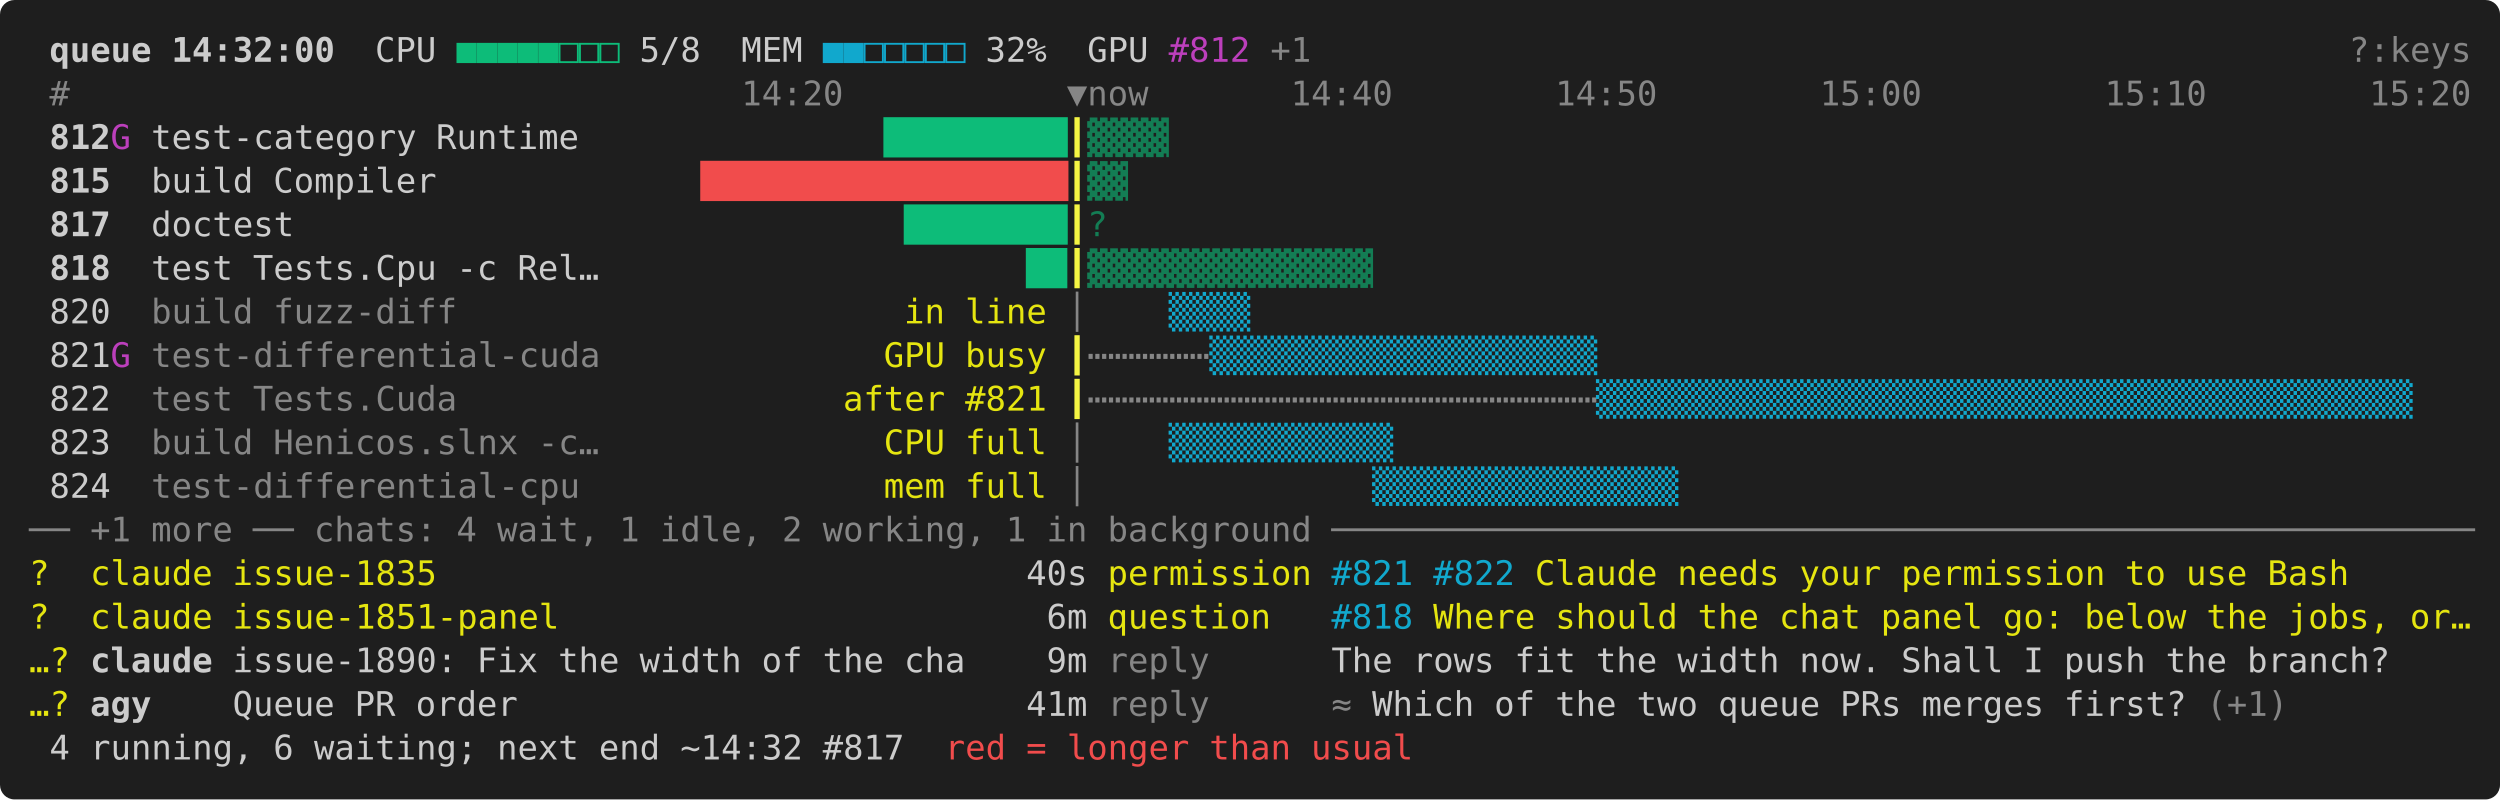
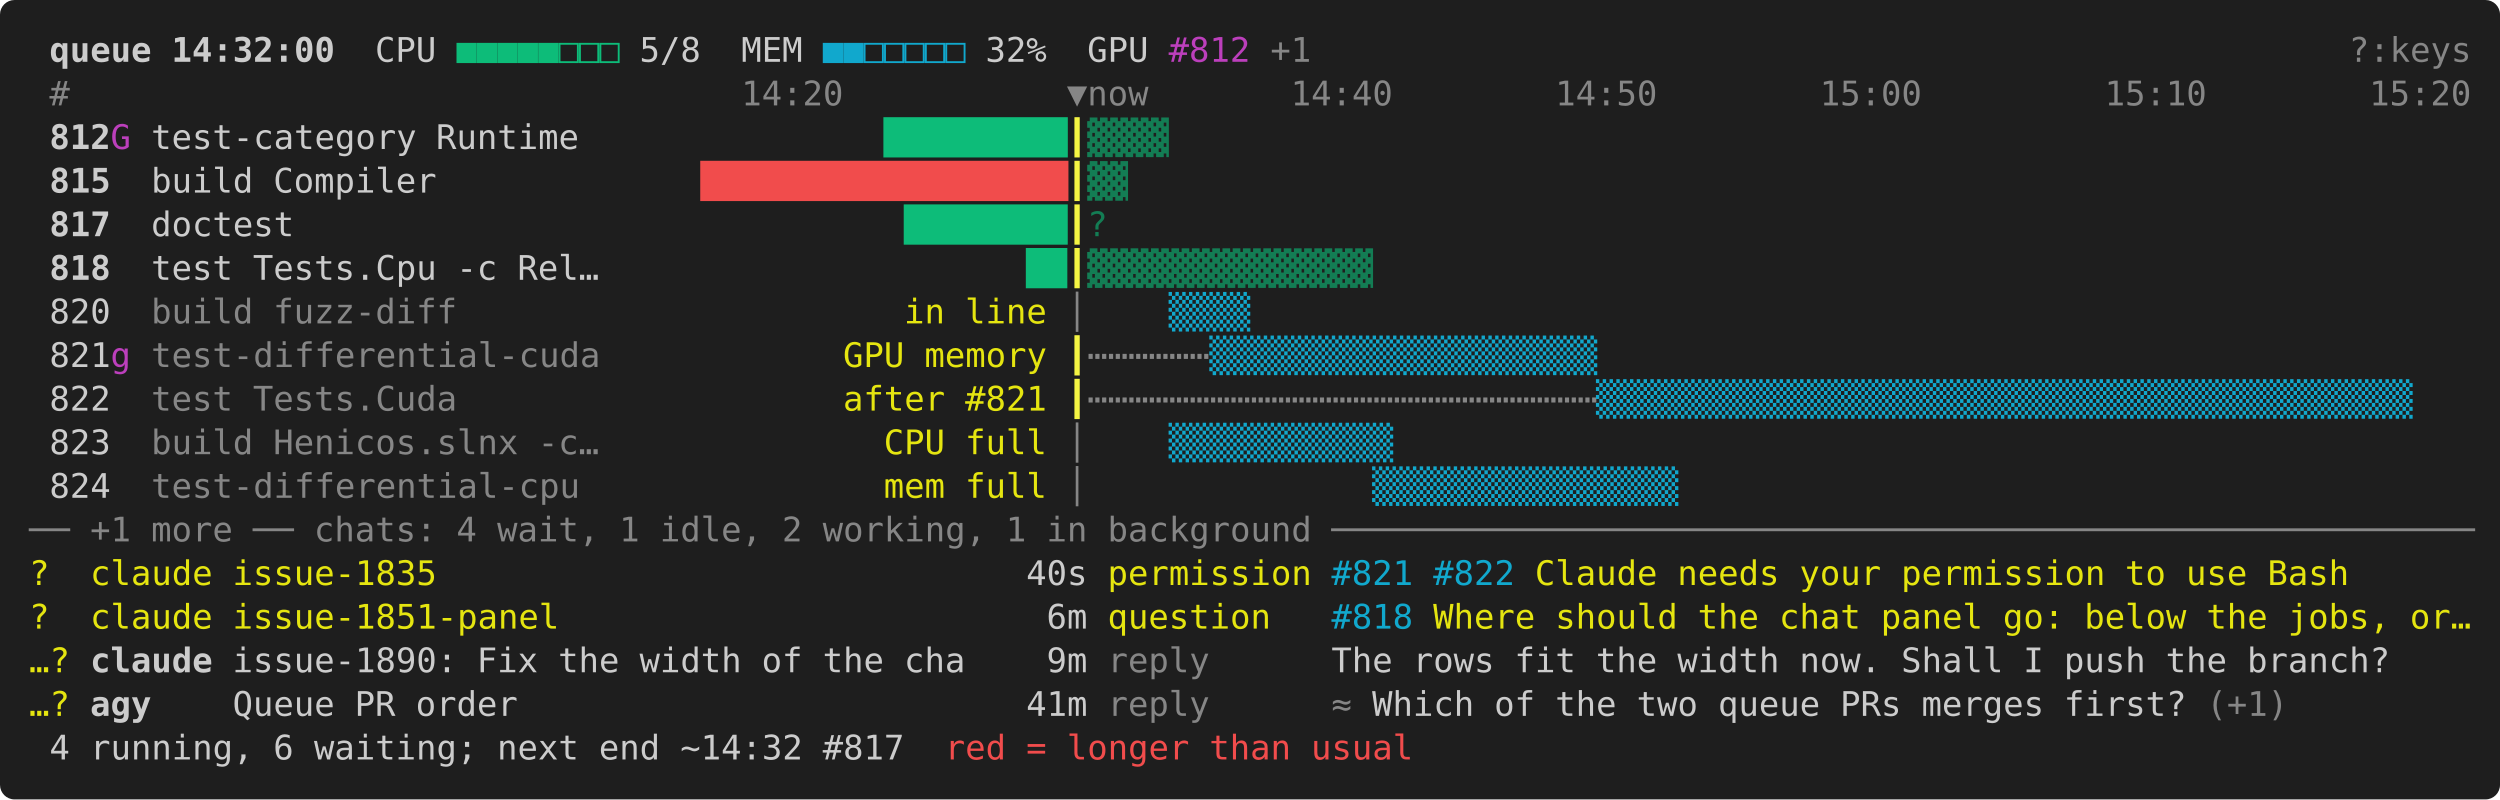
<svg xmlns="http://www.w3.org/2000/svg" width="1032" height="330" viewBox="0 0 1032 330">
  <rect width="100%" height="100%" rx="6" fill="#1e1e1e" />
  <g font-family="ui-monospace, SFMono-Regular, Menlo, Consolas, 'DejaVu Sans Mono', monospace" font-size="14">
    <text y="25.5">
      <tspan x="20.4" textLength="42" lengthAdjust="spacingAndGlyphs" fill="#cccccc" font-weight="bold">queue</tspan>
      <tspan x="70.8" textLength="67.2" lengthAdjust="spacingAndGlyphs" fill="#cccccc" font-weight="bold">14:32:00</tspan>
      <tspan x="154.8" textLength="25.2" lengthAdjust="spacingAndGlyphs" fill="#cccccc">CPU</tspan>
      <tspan x="188.4" textLength="67.2" lengthAdjust="spacingAndGlyphs" fill="#0dbc79">■■■■■□□□</tspan>
      <tspan x="264" textLength="25.2" lengthAdjust="spacingAndGlyphs" fill="#cccccc">5/8</tspan>
      <tspan x="306" textLength="25.2" lengthAdjust="spacingAndGlyphs" fill="#cccccc">MEM</tspan>
      <tspan x="339.6" textLength="58.8" lengthAdjust="spacingAndGlyphs" fill="#11a8cd">■■□□□□□</tspan>
      <tspan x="406.8" textLength="25.2" lengthAdjust="spacingAndGlyphs" fill="#cccccc">32%</tspan>
      <tspan x="448.8" textLength="25.2" lengthAdjust="spacingAndGlyphs" fill="#cccccc">GPU</tspan>
      <tspan x="482.4" textLength="33.6" lengthAdjust="spacingAndGlyphs" fill="#bc3fbc">#812</tspan>
      <tspan x="524.4" textLength="16.8" lengthAdjust="spacingAndGlyphs" fill="#cccccc" fill-opacity="0.6">+1</tspan>
      <tspan x="969.6" textLength="50.4" lengthAdjust="spacingAndGlyphs" fill="#cccccc" fill-opacity="0.6">?:keys</tspan>
    </text>
    <text y="43.5">
      <tspan x="20.4" textLength="8.4" lengthAdjust="spacingAndGlyphs" fill="#cccccc" fill-opacity="0.6">#</tspan>
      <tspan x="306" textLength="42" lengthAdjust="spacingAndGlyphs" fill="#cccccc" fill-opacity="0.6">14:20</tspan>
      <tspan x="440.4" textLength="33.6" lengthAdjust="spacingAndGlyphs" fill="#cccccc" fill-opacity="0.6">▼now</tspan>
      <tspan x="532.8" textLength="42" lengthAdjust="spacingAndGlyphs" fill="#cccccc" fill-opacity="0.6">14:40</tspan>
      <tspan x="642" textLength="42" lengthAdjust="spacingAndGlyphs" fill="#cccccc" fill-opacity="0.6">14:50</tspan>
      <tspan x="751.2" textLength="42" lengthAdjust="spacingAndGlyphs" fill="#cccccc" fill-opacity="0.6">15:00</tspan>
      <tspan x="868.8" textLength="42" lengthAdjust="spacingAndGlyphs" fill="#cccccc" fill-opacity="0.6">15:10</tspan>
      <tspan x="978" textLength="42" lengthAdjust="spacingAndGlyphs" fill="#cccccc" fill-opacity="0.6">15:20</tspan>
    </text>
    <text y="61.5">
      <tspan x="20.4" textLength="25.2" lengthAdjust="spacingAndGlyphs" fill="#cccccc" font-weight="bold">812</tspan>
      <tspan x="45.6" textLength="8.4" lengthAdjust="spacingAndGlyphs" fill="#bc3fbc">G</tspan>
      <tspan x="62.4" textLength="109.2" lengthAdjust="spacingAndGlyphs" fill="#cccccc">test-category</tspan>
      <tspan x="180" textLength="58.8" lengthAdjust="spacingAndGlyphs" fill="#cccccc">Runtime</tspan>
      <tspan x="364.8" textLength="75.6" lengthAdjust="spacingAndGlyphs" fill="#0dbc79">█████████</tspan>
      <tspan x="440.4" textLength="8.4" lengthAdjust="spacingAndGlyphs" fill="#f5f543" font-weight="bold">┃</tspan>
      <tspan x="448.8" textLength="33.6" lengthAdjust="spacingAndGlyphs" fill="#0dbc79" fill-opacity="0.6">▓▓▓▓</tspan>
    </text>
    <text y="79.5">
      <tspan x="20.4" textLength="25.2" lengthAdjust="spacingAndGlyphs" fill="#cccccc" font-weight="bold">815</tspan>
      <tspan x="62.4" textLength="42" lengthAdjust="spacingAndGlyphs" fill="#cccccc">build</tspan>
      <tspan x="112.8" textLength="67.2" lengthAdjust="spacingAndGlyphs" fill="#cccccc">Compiler</tspan>
      <tspan x="289.2" textLength="151.2" lengthAdjust="spacingAndGlyphs" fill="#f14c4c">██████████████████</tspan>
      <tspan x="440.4" textLength="8.4" lengthAdjust="spacingAndGlyphs" fill="#f5f543" font-weight="bold">┃</tspan>
      <tspan x="448.8" textLength="16.8" lengthAdjust="spacingAndGlyphs" fill="#0dbc79" fill-opacity="0.6">▓▓</tspan>
    </text>
    <text y="97.5">
      <tspan x="20.4" textLength="25.2" lengthAdjust="spacingAndGlyphs" fill="#cccccc" font-weight="bold">817</tspan>
      <tspan x="62.4" textLength="58.8" lengthAdjust="spacingAndGlyphs" fill="#cccccc">doctest</tspan>
      <tspan x="373.2" textLength="67.2" lengthAdjust="spacingAndGlyphs" fill="#0dbc79">████████</tspan>
      <tspan x="440.4" textLength="8.4" lengthAdjust="spacingAndGlyphs" fill="#f5f543" font-weight="bold">┃</tspan>
      <tspan x="448.8" textLength="8.4" lengthAdjust="spacingAndGlyphs" fill="#0dbc79" fill-opacity="0.6">?</tspan>
    </text>
    <text y="115.5">
      <tspan x="20.4" textLength="25.2" lengthAdjust="spacingAndGlyphs" fill="#cccccc" font-weight="bold">818</tspan>
      <tspan x="62.4" textLength="33.6" lengthAdjust="spacingAndGlyphs" fill="#cccccc">test</tspan>
      <tspan x="104.4" textLength="75.6" lengthAdjust="spacingAndGlyphs" fill="#cccccc">Tests.Cpu</tspan>
      <tspan x="188.4" textLength="16.8" lengthAdjust="spacingAndGlyphs" fill="#cccccc">-c</tspan>
      <tspan x="213.6" textLength="33.6" lengthAdjust="spacingAndGlyphs" fill="#cccccc">Rel…</tspan>
      <tspan x="423.6" textLength="16.8" lengthAdjust="spacingAndGlyphs" fill="#0dbc79">██</tspan>
      <tspan x="440.4" textLength="8.4" lengthAdjust="spacingAndGlyphs" fill="#f5f543" font-weight="bold">┃</tspan>
      <tspan x="448.8" textLength="117.6" lengthAdjust="spacingAndGlyphs" fill="#0dbc79" fill-opacity="0.6">▓▓▓▓▓▓▓▓▓▓▓▓▓▓</tspan>
    </text>
    <text y="133.5">
      <tspan x="20.4" textLength="25.2" lengthAdjust="spacingAndGlyphs" fill="#cccccc">820</tspan>
      <tspan x="62.4" textLength="42" lengthAdjust="spacingAndGlyphs" fill="#cccccc" fill-opacity="0.6">build</tspan>
      <tspan x="112.8" textLength="75.6" lengthAdjust="spacingAndGlyphs" fill="#cccccc" fill-opacity="0.6">fuzz-diff</tspan>
      <tspan x="373.2" textLength="16.8" lengthAdjust="spacingAndGlyphs" fill="#e5e510">in</tspan>
      <tspan x="398.4" textLength="33.6" lengthAdjust="spacingAndGlyphs" fill="#e5e510">line</tspan>
      <tspan x="440.4" textLength="8.4" lengthAdjust="spacingAndGlyphs" fill="#cccccc" fill-opacity="0.6">│</tspan>
      <tspan x="482.4" textLength="33.6" lengthAdjust="spacingAndGlyphs" fill="#11a8cd">▒▒▒▒</tspan>
    </text>
    <text y="151.5">
      <tspan x="20.4" textLength="25.2" lengthAdjust="spacingAndGlyphs" fill="#cccccc">821</tspan>
-       <tspan x="45.6" textLength="8.4" lengthAdjust="spacingAndGlyphs" fill="#bc3fbc">G</tspan>
+       <tspan x="45.6" textLength="8.4" lengthAdjust="spacingAndGlyphs" fill="#bc3fbc">g</tspan>
      <tspan x="62.4" textLength="184.8" lengthAdjust="spacingAndGlyphs" fill="#cccccc" fill-opacity="0.6">test-differential-cuda</tspan>
-       <tspan x="364.8" textLength="25.2" lengthAdjust="spacingAndGlyphs" fill="#e5e510">GPU</tspan>
-       <tspan x="398.4" textLength="33.6" lengthAdjust="spacingAndGlyphs" fill="#e5e510">busy</tspan>
+       <tspan x="348" textLength="25.2" lengthAdjust="spacingAndGlyphs" fill="#e5e510">GPU</tspan>
+       <tspan x="381.6" textLength="50.4" lengthAdjust="spacingAndGlyphs" fill="#e5e510">memory</tspan>
      <tspan x="440.4" textLength="8.4" lengthAdjust="spacingAndGlyphs" fill="#f5f543" font-weight="bold">┃</tspan>
      <tspan x="448.8" textLength="50.4" lengthAdjust="spacingAndGlyphs" fill="#cccccc" fill-opacity="0.6">⋯⋯⋯⋯⋯⋯</tspan>
      <tspan x="499.2" textLength="159.6" lengthAdjust="spacingAndGlyphs" fill="#11a8cd">▒▒▒▒▒▒▒▒▒▒▒▒▒▒▒▒▒▒▒</tspan>
    </text>
    <text y="169.5">
      <tspan x="20.4" textLength="25.2" lengthAdjust="spacingAndGlyphs" fill="#cccccc">822</tspan>
      <tspan x="62.4" textLength="33.6" lengthAdjust="spacingAndGlyphs" fill="#cccccc" fill-opacity="0.6">test</tspan>
      <tspan x="104.4" textLength="84" lengthAdjust="spacingAndGlyphs" fill="#cccccc" fill-opacity="0.6">Tests.Cuda</tspan>
      <tspan x="348" textLength="42" lengthAdjust="spacingAndGlyphs" fill="#e5e510">after</tspan>
      <tspan x="398.4" textLength="33.6" lengthAdjust="spacingAndGlyphs" fill="#e5e510">#821</tspan>
      <tspan x="440.4" textLength="8.4" lengthAdjust="spacingAndGlyphs" fill="#f5f543" font-weight="bold">┃</tspan>
      <tspan x="448.8" textLength="210" lengthAdjust="spacingAndGlyphs" fill="#cccccc" fill-opacity="0.6">⋯⋯⋯⋯⋯⋯⋯⋯⋯⋯⋯⋯⋯⋯⋯⋯⋯⋯⋯⋯⋯⋯⋯⋯⋯</tspan>
      <tspan x="658.8" textLength="336" lengthAdjust="spacingAndGlyphs" fill="#11a8cd">▒▒▒▒▒▒▒▒▒▒▒▒▒▒▒▒▒▒▒▒▒▒▒▒▒▒▒▒▒▒▒▒▒▒▒▒▒▒▒▒</tspan>
    </text>
    <text y="187.5">
      <tspan x="20.4" textLength="25.2" lengthAdjust="spacingAndGlyphs" fill="#cccccc">823</tspan>
      <tspan x="62.4" textLength="42" lengthAdjust="spacingAndGlyphs" fill="#cccccc" fill-opacity="0.6">build</tspan>
      <tspan x="112.8" textLength="100.8" lengthAdjust="spacingAndGlyphs" fill="#cccccc" fill-opacity="0.6">Henicos.slnx</tspan>
      <tspan x="222" textLength="25.2" lengthAdjust="spacingAndGlyphs" fill="#cccccc" fill-opacity="0.6">-c…</tspan>
      <tspan x="364.8" textLength="25.2" lengthAdjust="spacingAndGlyphs" fill="#e5e510">CPU</tspan>
      <tspan x="398.4" textLength="33.6" lengthAdjust="spacingAndGlyphs" fill="#e5e510">full</tspan>
      <tspan x="440.4" textLength="8.4" lengthAdjust="spacingAndGlyphs" fill="#cccccc" fill-opacity="0.6">│</tspan>
      <tspan x="482.4" textLength="92.4" lengthAdjust="spacingAndGlyphs" fill="#11a8cd">▒▒▒▒▒▒▒▒▒▒▒</tspan>
    </text>
    <text y="205.5">
      <tspan x="20.4" textLength="25.2" lengthAdjust="spacingAndGlyphs" fill="#cccccc">824</tspan>
      <tspan x="62.4" textLength="176.4" lengthAdjust="spacingAndGlyphs" fill="#cccccc" fill-opacity="0.6">test-differential-cpu</tspan>
      <tspan x="364.8" textLength="25.2" lengthAdjust="spacingAndGlyphs" fill="#e5e510">mem</tspan>
      <tspan x="398.4" textLength="33.6" lengthAdjust="spacingAndGlyphs" fill="#e5e510">full</tspan>
      <tspan x="440.4" textLength="8.4" lengthAdjust="spacingAndGlyphs" fill="#cccccc" fill-opacity="0.6">│</tspan>
      <tspan x="566.4" textLength="126" lengthAdjust="spacingAndGlyphs" fill="#11a8cd">▒▒▒▒▒▒▒▒▒▒▒▒▒▒▒</tspan>
    </text>
    <text y="223.5">
      <tspan x="12" textLength="16.8" lengthAdjust="spacingAndGlyphs" fill="#cccccc" fill-opacity="0.6">──</tspan>
      <tspan x="37.2" textLength="16.8" lengthAdjust="spacingAndGlyphs" fill="#cccccc" fill-opacity="0.6">+1</tspan>
      <tspan x="62.4" textLength="33.6" lengthAdjust="spacingAndGlyphs" fill="#cccccc" fill-opacity="0.6">more</tspan>
      <tspan x="104.4" textLength="16.8" lengthAdjust="spacingAndGlyphs" fill="#cccccc" fill-opacity="0.6">──</tspan>
      <tspan x="129.6" textLength="50.4" lengthAdjust="spacingAndGlyphs" fill="#cccccc" fill-opacity="0.6">chats:</tspan>
      <tspan x="188.4" textLength="8.4" lengthAdjust="spacingAndGlyphs" fill="#cccccc" fill-opacity="0.6">4</tspan>
      <tspan x="205.2" textLength="42" lengthAdjust="spacingAndGlyphs" fill="#cccccc" fill-opacity="0.6">wait,</tspan>
      <tspan x="255.6" textLength="8.4" lengthAdjust="spacingAndGlyphs" fill="#cccccc" fill-opacity="0.6">1</tspan>
      <tspan x="272.4" textLength="42" lengthAdjust="spacingAndGlyphs" fill="#cccccc" fill-opacity="0.6">idle,</tspan>
      <tspan x="322.8" textLength="8.4" lengthAdjust="spacingAndGlyphs" fill="#cccccc" fill-opacity="0.6">2</tspan>
      <tspan x="339.6" textLength="67.2" lengthAdjust="spacingAndGlyphs" fill="#cccccc" fill-opacity="0.6">working,</tspan>
      <tspan x="415.2" textLength="8.4" lengthAdjust="spacingAndGlyphs" fill="#cccccc" fill-opacity="0.6">1</tspan>
      <tspan x="432" textLength="16.8" lengthAdjust="spacingAndGlyphs" fill="#cccccc" fill-opacity="0.6">in</tspan>
      <tspan x="457.2" textLength="84" lengthAdjust="spacingAndGlyphs" fill="#cccccc" fill-opacity="0.6">background</tspan>
      <tspan x="549.6" textLength="470.4" lengthAdjust="spacingAndGlyphs" fill="#cccccc" fill-opacity="0.6">────────────────────────────────────────────────────────</tspan>
    </text>
    <text y="241.5">
      <tspan x="12" textLength="8.4" lengthAdjust="spacingAndGlyphs" fill="#e5e510">?</tspan>
      <tspan x="37.2" textLength="50.4" lengthAdjust="spacingAndGlyphs" fill="#e5e510">claude</tspan>
      <tspan x="96" textLength="84" lengthAdjust="spacingAndGlyphs" fill="#e5e510">issue-1835</tspan>
      <tspan x="423.6" textLength="25.2" lengthAdjust="spacingAndGlyphs" fill="#cccccc">40s</tspan>
      <tspan x="457.2" textLength="84" lengthAdjust="spacingAndGlyphs" fill="#e5e510">permission</tspan>
      <tspan x="549.6" textLength="33.6" lengthAdjust="spacingAndGlyphs" fill="#11a8cd">#821</tspan>
      <tspan x="591.6" textLength="33.6" lengthAdjust="spacingAndGlyphs" fill="#11a8cd">#822</tspan>
      <tspan x="633.6" textLength="50.4" lengthAdjust="spacingAndGlyphs" fill="#e5e510">Claude</tspan>
      <tspan x="692.4" textLength="42" lengthAdjust="spacingAndGlyphs" fill="#e5e510">needs</tspan>
      <tspan x="742.8" textLength="33.6" lengthAdjust="spacingAndGlyphs" fill="#e5e510">your</tspan>
      <tspan x="784.8" textLength="84" lengthAdjust="spacingAndGlyphs" fill="#e5e510">permission</tspan>
      <tspan x="877.2" textLength="16.8" lengthAdjust="spacingAndGlyphs" fill="#e5e510">to</tspan>
      <tspan x="902.4" textLength="25.2" lengthAdjust="spacingAndGlyphs" fill="#e5e510">use</tspan>
      <tspan x="936" textLength="33.6" lengthAdjust="spacingAndGlyphs" fill="#e5e510">Bash</tspan>
    </text>
    <text y="259.5">
      <tspan x="12" textLength="8.4" lengthAdjust="spacingAndGlyphs" fill="#e5e510">?</tspan>
      <tspan x="37.2" textLength="50.4" lengthAdjust="spacingAndGlyphs" fill="#e5e510">claude</tspan>
      <tspan x="96" textLength="134.4" lengthAdjust="spacingAndGlyphs" fill="#e5e510">issue-1851-panel</tspan>
      <tspan x="432" textLength="16.8" lengthAdjust="spacingAndGlyphs" fill="#cccccc">6m</tspan>
      <tspan x="457.2" textLength="67.2" lengthAdjust="spacingAndGlyphs" fill="#e5e510">question</tspan>
      <tspan x="549.6" textLength="33.6" lengthAdjust="spacingAndGlyphs" fill="#11a8cd">#818</tspan>
      <tspan x="591.6" textLength="42" lengthAdjust="spacingAndGlyphs" fill="#e5e510">Where</tspan>
      <tspan x="642" textLength="50.4" lengthAdjust="spacingAndGlyphs" fill="#e5e510">should</tspan>
      <tspan x="700.8" textLength="25.2" lengthAdjust="spacingAndGlyphs" fill="#e5e510">the</tspan>
      <tspan x="734.4" textLength="33.6" lengthAdjust="spacingAndGlyphs" fill="#e5e510">chat</tspan>
      <tspan x="776.4" textLength="42" lengthAdjust="spacingAndGlyphs" fill="#e5e510">panel</tspan>
      <tspan x="826.8" textLength="25.2" lengthAdjust="spacingAndGlyphs" fill="#e5e510">go:</tspan>
      <tspan x="860.4" textLength="42" lengthAdjust="spacingAndGlyphs" fill="#e5e510">below</tspan>
      <tspan x="910.8" textLength="25.2" lengthAdjust="spacingAndGlyphs" fill="#e5e510">the</tspan>
      <tspan x="944.4" textLength="42" lengthAdjust="spacingAndGlyphs" fill="#e5e510">jobs,</tspan>
      <tspan x="994.8" textLength="25.2" lengthAdjust="spacingAndGlyphs" fill="#e5e510">or…</tspan>
    </text>
    <text y="277.5">
      <tspan x="12" textLength="16.8" lengthAdjust="spacingAndGlyphs" fill="#e5e510">…?</tspan>
      <tspan x="37.2" textLength="50.4" lengthAdjust="spacingAndGlyphs" fill="#cccccc" font-weight="bold">claude</tspan>
      <tspan x="96" textLength="92.4" lengthAdjust="spacingAndGlyphs" fill="#cccccc">issue-1890:</tspan>
      <tspan x="196.8" textLength="25.2" lengthAdjust="spacingAndGlyphs" fill="#cccccc">Fix</tspan>
      <tspan x="230.4" textLength="25.2" lengthAdjust="spacingAndGlyphs" fill="#cccccc">the</tspan>
      <tspan x="264" textLength="42" lengthAdjust="spacingAndGlyphs" fill="#cccccc">width</tspan>
      <tspan x="314.4" textLength="16.8" lengthAdjust="spacingAndGlyphs" fill="#cccccc">of</tspan>
      <tspan x="339.6" textLength="25.2" lengthAdjust="spacingAndGlyphs" fill="#cccccc">the</tspan>
      <tspan x="373.2" textLength="25.2" lengthAdjust="spacingAndGlyphs" fill="#cccccc">cha</tspan>
      <tspan x="432" textLength="16.8" lengthAdjust="spacingAndGlyphs" fill="#cccccc">9m</tspan>
      <tspan x="457.2" textLength="42" lengthAdjust="spacingAndGlyphs" fill="#cccccc" fill-opacity="0.6">reply</tspan>
      <tspan x="549.6" textLength="25.2" lengthAdjust="spacingAndGlyphs" fill="#cccccc">The</tspan>
      <tspan x="583.2" textLength="33.6" lengthAdjust="spacingAndGlyphs" fill="#cccccc">rows</tspan>
      <tspan x="625.2" textLength="25.2" lengthAdjust="spacingAndGlyphs" fill="#cccccc">fit</tspan>
      <tspan x="658.8" textLength="25.2" lengthAdjust="spacingAndGlyphs" fill="#cccccc">the</tspan>
      <tspan x="692.4" textLength="42" lengthAdjust="spacingAndGlyphs" fill="#cccccc">width</tspan>
      <tspan x="742.8" textLength="33.6" lengthAdjust="spacingAndGlyphs" fill="#cccccc">now.</tspan>
      <tspan x="784.8" textLength="42" lengthAdjust="spacingAndGlyphs" fill="#cccccc">Shall</tspan>
      <tspan x="835.2" textLength="8.4" lengthAdjust="spacingAndGlyphs" fill="#cccccc">I</tspan>
      <tspan x="852" textLength="33.6" lengthAdjust="spacingAndGlyphs" fill="#cccccc">push</tspan>
      <tspan x="894" textLength="25.2" lengthAdjust="spacingAndGlyphs" fill="#cccccc">the</tspan>
      <tspan x="927.6" textLength="58.8" lengthAdjust="spacingAndGlyphs" fill="#cccccc">branch?</tspan>
    </text>
    <text y="295.5">
      <tspan x="12" textLength="16.8" lengthAdjust="spacingAndGlyphs" fill="#e5e510">…?</tspan>
      <tspan x="37.2" textLength="25.2" lengthAdjust="spacingAndGlyphs" fill="#cccccc" font-weight="bold">agy</tspan>
      <tspan x="96" textLength="42" lengthAdjust="spacingAndGlyphs" fill="#cccccc">Queue</tspan>
      <tspan x="146.4" textLength="16.8" lengthAdjust="spacingAndGlyphs" fill="#cccccc">PR</tspan>
      <tspan x="171.6" textLength="42" lengthAdjust="spacingAndGlyphs" fill="#cccccc">order</tspan>
      <tspan x="423.6" textLength="25.2" lengthAdjust="spacingAndGlyphs" fill="#cccccc">41m</tspan>
      <tspan x="457.2" textLength="42" lengthAdjust="spacingAndGlyphs" fill="#cccccc" fill-opacity="0.6">reply</tspan>
      <tspan x="549.6" textLength="8.4" lengthAdjust="spacingAndGlyphs" fill="#cccccc" fill-opacity="0.6">≈</tspan>
      <tspan x="566.4" textLength="42" lengthAdjust="spacingAndGlyphs" fill="#cccccc">Which</tspan>
      <tspan x="616.8" textLength="16.8" lengthAdjust="spacingAndGlyphs" fill="#cccccc">of</tspan>
      <tspan x="642" textLength="25.2" lengthAdjust="spacingAndGlyphs" fill="#cccccc">the</tspan>
      <tspan x="675.6" textLength="25.2" lengthAdjust="spacingAndGlyphs" fill="#cccccc">two</tspan>
      <tspan x="709.2" textLength="42" lengthAdjust="spacingAndGlyphs" fill="#cccccc">queue</tspan>
      <tspan x="759.6" textLength="25.2" lengthAdjust="spacingAndGlyphs" fill="#cccccc">PRs</tspan>
      <tspan x="793.2" textLength="50.4" lengthAdjust="spacingAndGlyphs" fill="#cccccc">merges</tspan>
      <tspan x="852" textLength="50.4" lengthAdjust="spacingAndGlyphs" fill="#cccccc">first?</tspan>
      <tspan x="910.8" textLength="33.6" lengthAdjust="spacingAndGlyphs" fill="#cccccc" fill-opacity="0.6">(+1)</tspan>
    </text>
    <text y="313.5">
      <tspan x="20.4" textLength="8.4" lengthAdjust="spacingAndGlyphs" fill="#cccccc">4</tspan>
      <tspan x="37.2" textLength="67.2" lengthAdjust="spacingAndGlyphs" fill="#cccccc">running,</tspan>
      <tspan x="112.8" textLength="8.4" lengthAdjust="spacingAndGlyphs" fill="#cccccc">6</tspan>
      <tspan x="129.6" textLength="67.2" lengthAdjust="spacingAndGlyphs" fill="#cccccc">waiting;</tspan>
      <tspan x="205.2" textLength="33.6" lengthAdjust="spacingAndGlyphs" fill="#cccccc">next</tspan>
      <tspan x="247.2" textLength="25.2" lengthAdjust="spacingAndGlyphs" fill="#cccccc">end</tspan>
      <tspan x="280.8" textLength="50.4" lengthAdjust="spacingAndGlyphs" fill="#cccccc">~14:32</tspan>
      <tspan x="339.6" textLength="33.6" lengthAdjust="spacingAndGlyphs" fill="#cccccc">#817</tspan>
      <tspan x="390" textLength="25.2" lengthAdjust="spacingAndGlyphs" fill="#f14c4c">red</tspan>
      <tspan x="423.6" textLength="8.4" lengthAdjust="spacingAndGlyphs" fill="#f14c4c">=</tspan>
      <tspan x="440.4" textLength="50.4" lengthAdjust="spacingAndGlyphs" fill="#f14c4c">longer</tspan>
      <tspan x="499.2" textLength="33.6" lengthAdjust="spacingAndGlyphs" fill="#f14c4c">than</tspan>
      <tspan x="541.2" textLength="42" lengthAdjust="spacingAndGlyphs" fill="#f14c4c">usual</tspan>
    </text>
  </g>
</svg>
